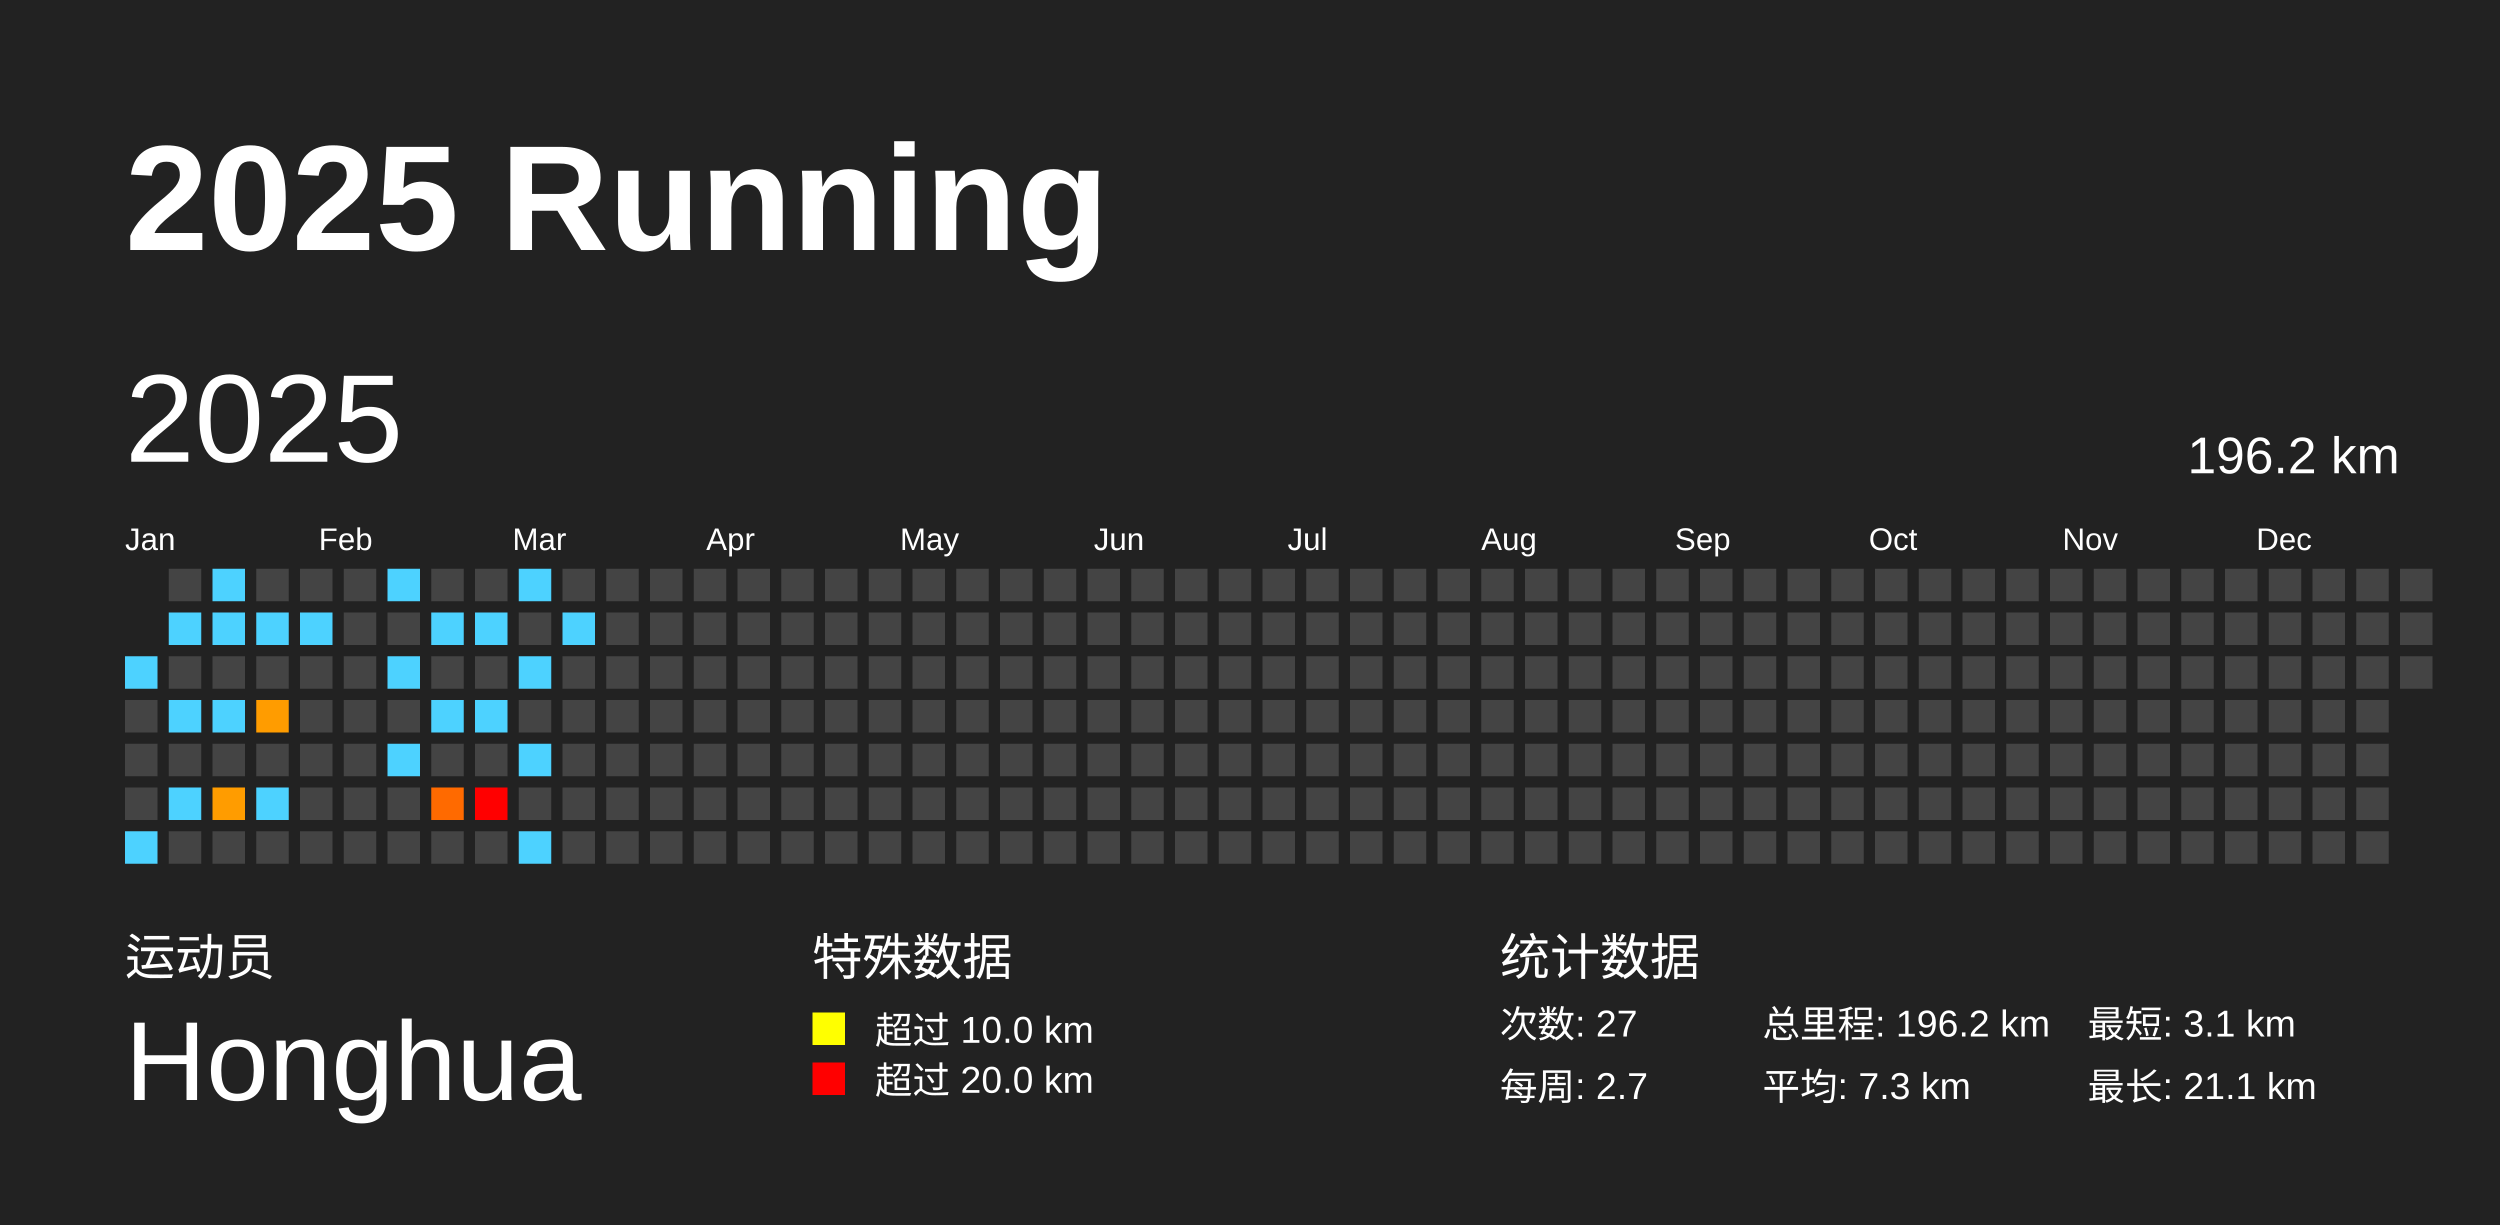
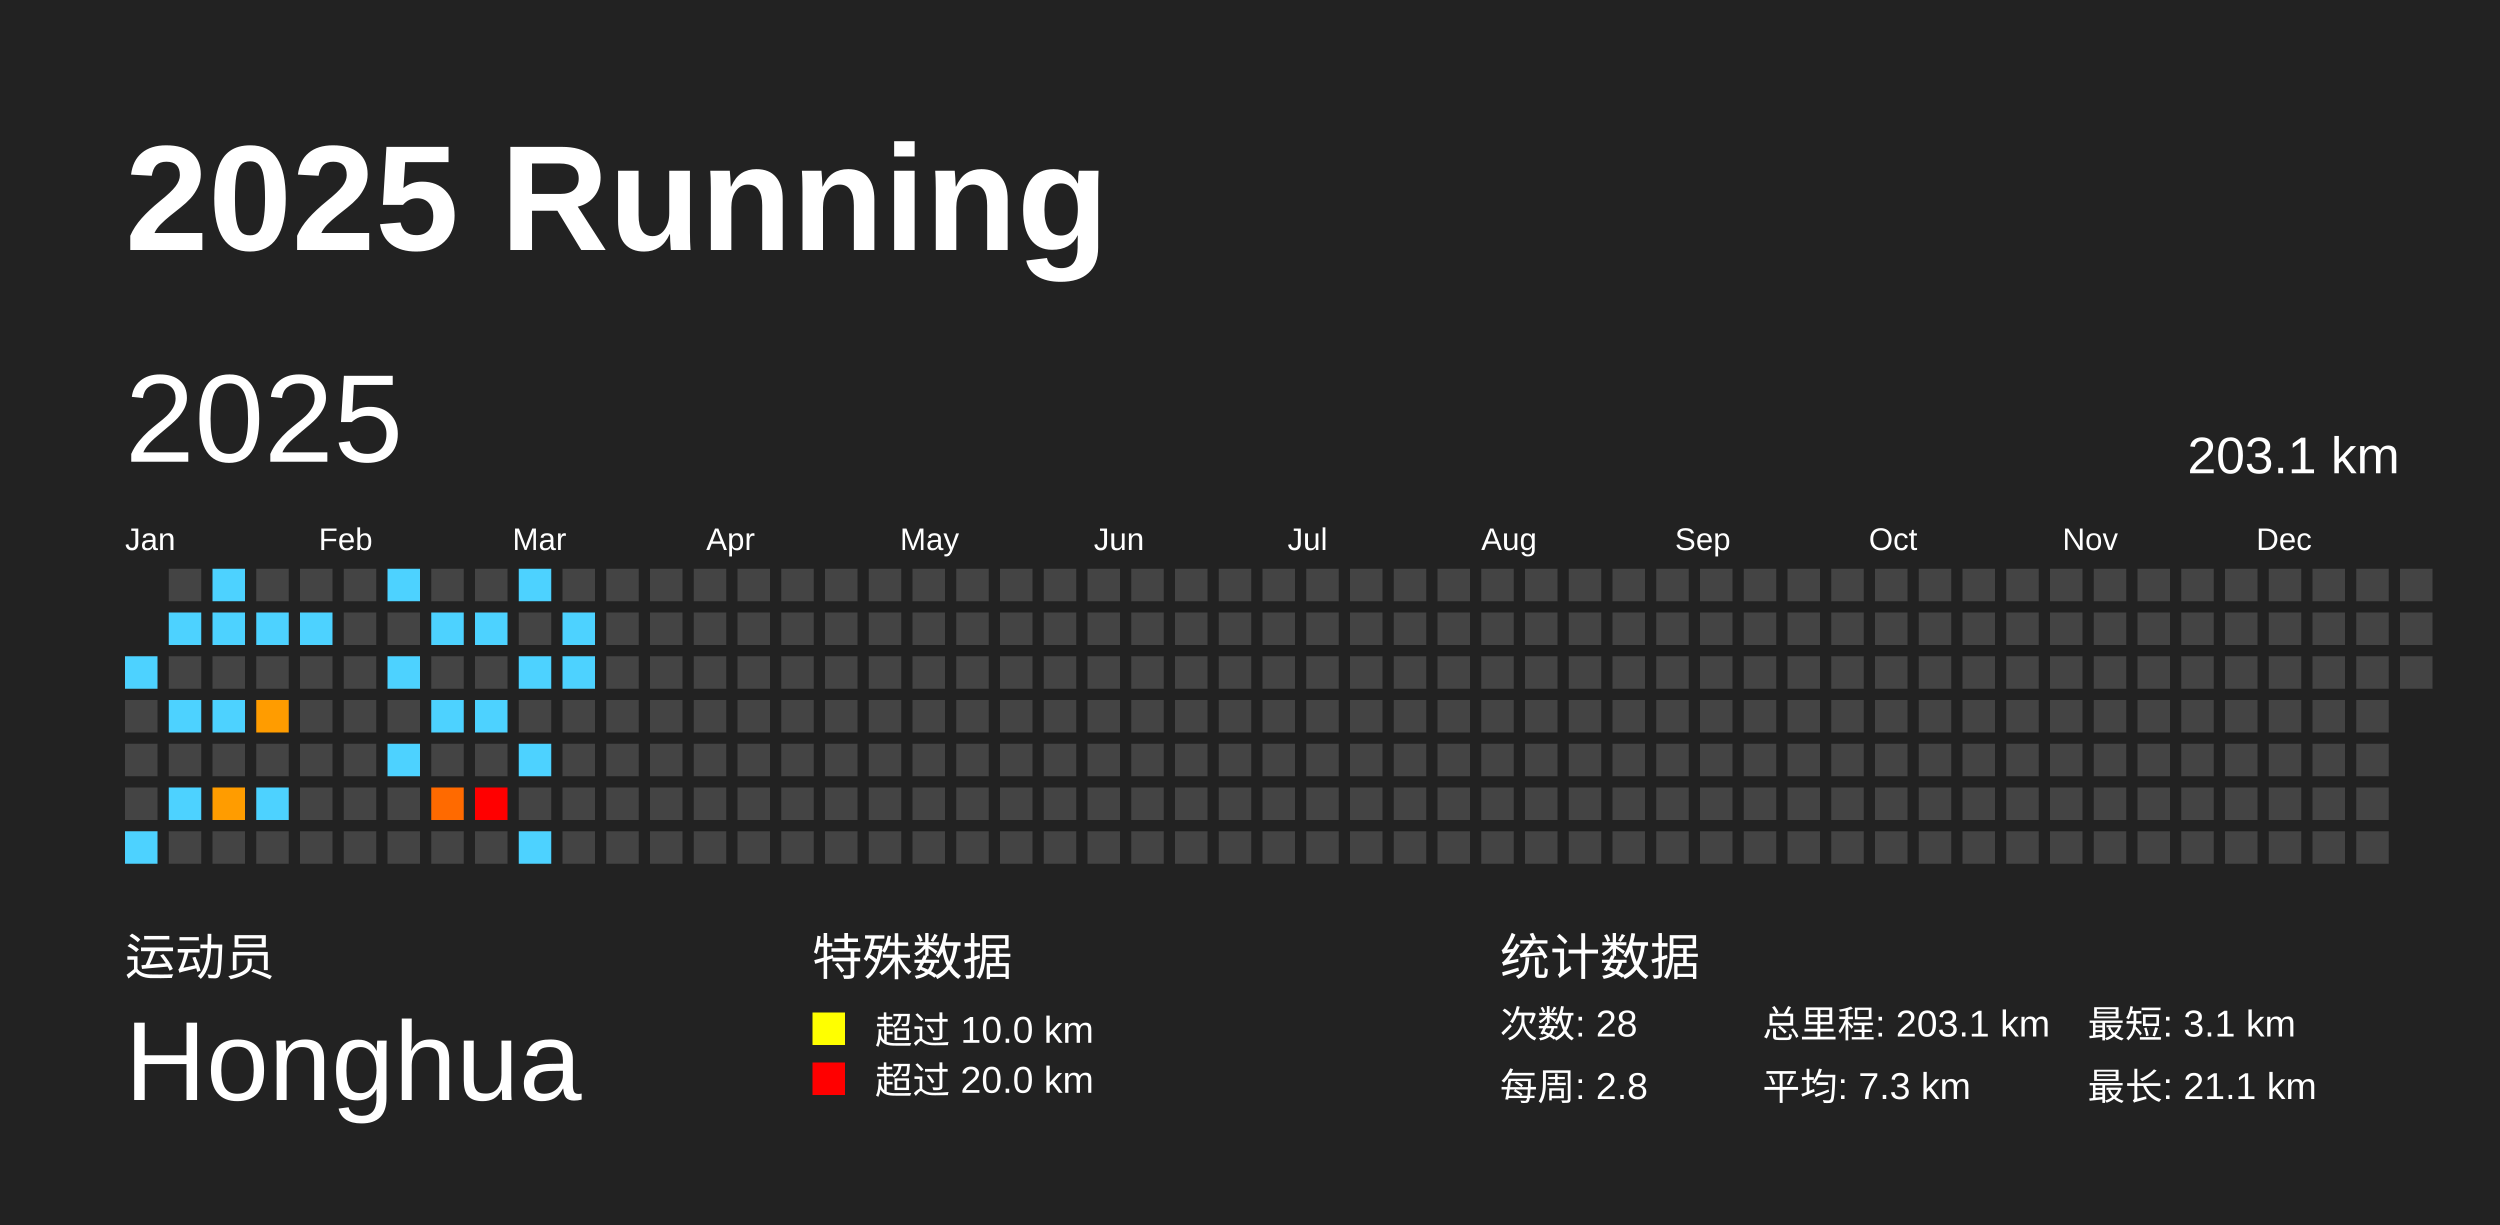
<svg xmlns="http://www.w3.org/2000/svg" baseProfile="full" height="98mm" version="1.1" viewBox="0,0,200,98" width="200mm">
  <defs />
  <rect fill="#222222" height="98" width="200" x="0" y="0" />
  <text fill="#FFFFFF" style="font-size:12px; font-family:Arial; font-weight:bold;" x="10" y="20">2025 Running</text>
  <text fill="#FFFFFF" style="font-size:4px; font-family:Arial" x="10" y="78">运动员</text>
  <text fill="#FFFFFF" style="font-size:9px; font-family:Arial" x="10" y="88">Honghua</text>
  <text fill="#FFFFFF" style="font-size:4px; font-family:Arial" x="65" y="78">特殊数据</text>
  <rect fill="yellow" height="2.6" width="2.6" x="65" y="81" />
  <text fill="#FFFFFF" style="font-size:3px; font-family:Arial" x="70" y="83.5">超过 10.0 km</text>
  <rect fill="red" height="2.6" width="2.6" x="65" y="85" />
  <text fill="#FFFFFF" style="font-size:3px; font-family:Arial" x="70" y="87.5">超过 20.0 km</text>
  <text fill="#FFFFFF" style="font-size:4px; font-family:Arial" x="120" y="78">统计数据</text>
-   <text fill="#FFFFFF" style="font-size:3px; font-family:Arial" x="120" y="83">次数: 27</text>
-   <text fill="#FFFFFF" style="font-size:3px; font-family:Arial" x="120" y="88">每周: 2.7</text>
-   <text fill="#FFFFFF" style="font-size:3px; font-family:Arial" x="141" y="83">总里程: 196.2 km</text>
+   <text fill="#FFFFFF" style="font-size:3px; font-family:Arial" x="120" y="83">次数: 28</text>
+   <text fill="#FFFFFF" style="font-size:3px; font-family:Arial" x="120" y="88">每周: 2.8</text>
+   <text fill="#FFFFFF" style="font-size:3px; font-family:Arial" x="141" y="83">总里程: 203.1 km</text>
  <text fill="#FFFFFF" style="font-size:3px; font-family:Arial" x="141" y="88">平均: 7.3 km</text>
  <text fill="#FFFFFF" style="font-size:3px; font-family:Arial" x="167" y="83">最短: 3.1 km</text>
  <text fill="#FFFFFF" style="font-size:3px; font-family:Arial" x="167" y="88">最长: 21.1 km</text>
  <text dominant-baseline="hanging" fill="#FFFFFF" style="font-size:10.0px; font-family:Arial;" x="10" y="30">2025</text>
-   <text dominant-baseline="hanging" fill="#FFFFFF" style="font-size:4.125px; font-family:Arial;" x="175" y="35">196.2 km</text>
+   <text dominant-baseline="hanging" fill="#FFFFFF" style="font-size:4.125px; font-family:Arial;" x="175" y="35">203.1 km</text>
  <text fill="#FFFFFF" style="font-size:2.5px; font-family:Arial" x="10.0" y="44">Jan</text>
  <text fill="#FFFFFF" style="font-size:2.5px; font-family:Arial" x="25.5" y="44">Feb</text>
  <text fill="#FFFFFF" style="font-size:2.5px; font-family:Arial" x="41.0" y="44">Mar</text>
  <text fill="#FFFFFF" style="font-size:2.5px; font-family:Arial" x="56.5" y="44">Apr</text>
  <text fill="#FFFFFF" style="font-size:2.5px; font-family:Arial" x="72.0" y="44">May</text>
  <text fill="#FFFFFF" style="font-size:2.5px; font-family:Arial" x="87.5" y="44">Jun</text>
  <text fill="#FFFFFF" style="font-size:2.5px; font-family:Arial" x="103.0" y="44">Jul</text>
  <text fill="#FFFFFF" style="font-size:2.5px; font-family:Arial" x="118.5" y="44">Aug</text>
  <text fill="#FFFFFF" style="font-size:2.5px; font-family:Arial" x="134.0" y="44">Sep</text>
  <text fill="#FFFFFF" style="font-size:2.5px; font-family:Arial" x="149.5" y="44">Oct</text>
  <text fill="#FFFFFF" style="font-size:2.5px; font-family:Arial" x="165.0" y="44">Nov</text>
  <text fill="#FFFFFF" style="font-size:2.5px; font-family:Arial" x="180.5" y="44">Dec</text>
  <rect fill="#4dd2ff" height="2.6" width="2.6" x="10.0" y="52.5" />
  <rect fill="#444444" height="2.6" width="2.6" x="10.0" y="56.0" />
  <rect fill="#444444" height="2.6" width="2.6" x="10.0" y="59.5" />
  <rect fill="#444444" height="2.6" width="2.6" x="10.0" y="63.0" />
  <rect fill="#4dd2ff" height="2.6" width="2.6" x="10.0" y="66.5" />
  <rect fill="#444444" height="2.6" width="2.6" x="13.5" y="45.5" />
  <rect fill="#4dd2ff" height="2.6" width="2.6" x="13.5" y="49.0" />
  <rect fill="#444444" height="2.6" width="2.6" x="13.5" y="52.5" />
  <rect fill="#4dd2ff" height="2.6" width="2.6" x="13.5" y="56.0" />
  <rect fill="#444444" height="2.6" width="2.6" x="13.5" y="59.5" />
  <rect fill="#4dd2ff" height="2.6" width="2.6" x="13.5" y="63.0" />
  <rect fill="#444444" height="2.6" width="2.6" x="13.5" y="66.5" />
  <rect fill="#4dd2ff" height="2.6" width="2.6" x="17.0" y="45.5" />
  <rect fill="#4dd2ff" height="2.6" width="2.6" x="17.0" y="49.0" />
  <rect fill="#444444" height="2.6" width="2.6" x="17.0" y="52.5" />
  <rect fill="#4dd2ff" height="2.6" width="2.6" x="17.0" y="56.0" />
  <rect fill="#444444" height="2.6" width="2.6" x="17.0" y="59.5" />
  <rect fill="#ff9c00" height="2.6" width="2.6" x="17.0" y="63.0" />
  <rect fill="#444444" height="2.6" width="2.6" x="17.0" y="66.5" />
  <rect fill="#444444" height="2.6" width="2.6" x="20.5" y="45.5" />
  <rect fill="#4dd2ff" height="2.6" width="2.6" x="20.5" y="49.0" />
  <rect fill="#444444" height="2.6" width="2.6" x="20.5" y="52.5" />
  <rect fill="#ff9c00" height="2.6" width="2.6" x="20.5" y="56.0" />
  <rect fill="#444444" height="2.6" width="2.6" x="20.5" y="59.5" />
  <rect fill="#4dd2ff" height="2.6" width="2.6" x="20.5" y="63.0" />
  <rect fill="#444444" height="2.6" width="2.6" x="20.5" y="66.5" />
  <rect fill="#444444" height="2.6" width="2.6" x="24.0" y="45.5" />
  <rect fill="#4dd2ff" height="2.6" width="2.6" x="24.0" y="49.0" />
  <rect fill="#444444" height="2.6" width="2.6" x="24.0" y="52.5" />
  <rect fill="#444444" height="2.6" width="2.6" x="24.0" y="56.0" />
  <rect fill="#444444" height="2.6" width="2.6" x="24.0" y="59.5" />
  <rect fill="#444444" height="2.6" width="2.6" x="24.0" y="63.0" />
  <rect fill="#444444" height="2.6" width="2.6" x="24.0" y="66.5" />
  <rect fill="#444444" height="2.6" width="2.6" x="27.5" y="45.5" />
  <rect fill="#444444" height="2.6" width="2.6" x="27.5" y="49.0" />
  <rect fill="#444444" height="2.6" width="2.6" x="27.5" y="52.5" />
  <rect fill="#444444" height="2.6" width="2.6" x="27.5" y="56.0" />
  <rect fill="#444444" height="2.6" width="2.6" x="27.5" y="59.5" />
  <rect fill="#444444" height="2.6" width="2.6" x="27.5" y="63.0" />
  <rect fill="#444444" height="2.6" width="2.6" x="27.5" y="66.5" />
  <rect fill="#4dd2ff" height="2.6" width="2.6" x="31.0" y="45.5" />
  <rect fill="#444444" height="2.6" width="2.6" x="31.0" y="49.0" />
  <rect fill="#4dd2ff" height="2.6" width="2.6" x="31.0" y="52.5" />
  <rect fill="#444444" height="2.6" width="2.6" x="31.0" y="56.0" />
  <rect fill="#4dd2ff" height="2.6" width="2.6" x="31.0" y="59.5" />
  <rect fill="#444444" height="2.6" width="2.6" x="31.0" y="63.0" />
  <rect fill="#444444" height="2.6" width="2.6" x="31.0" y="66.5" />
  <rect fill="#444444" height="2.6" width="2.6" x="34.5" y="45.5" />
  <rect fill="#4dd2ff" height="2.6" width="2.6" x="34.5" y="49.0" />
  <rect fill="#444444" height="2.6" width="2.6" x="34.5" y="52.5" />
  <rect fill="#4dd2ff" height="2.6" width="2.6" x="34.5" y="56.0" />
  <rect fill="#444444" height="2.6" width="2.6" x="34.5" y="59.5" />
  <rect fill="#ff6a00" height="2.6" width="2.6" x="34.5" y="63.0" />
  <rect fill="#444444" height="2.6" width="2.6" x="34.5" y="66.5" />
  <rect fill="#444444" height="2.6" width="2.6" x="38.0" y="45.5" />
  <rect fill="#4dd2ff" height="2.6" width="2.6" x="38.0" y="49.0" />
  <rect fill="#444444" height="2.6" width="2.6" x="38.0" y="52.5" />
  <rect fill="#4dd2ff" height="2.6" width="2.6" x="38.0" y="56.0" />
  <rect fill="#444444" height="2.6" width="2.6" x="38.0" y="59.5" />
  <rect fill="red" height="2.6" width="2.6" x="38.0" y="63.0" />
  <rect fill="#444444" height="2.6" width="2.6" x="38.0" y="66.5" />
  <rect fill="#4dd2ff" height="2.6" width="2.6" x="41.5" y="45.5" />
  <rect fill="#444444" height="2.6" width="2.6" x="41.5" y="49.0" />
  <rect fill="#4dd2ff" height="2.6" width="2.6" x="41.5" y="52.5" />
  <rect fill="#444444" height="2.6" width="2.6" x="41.5" y="56.0" />
  <rect fill="#4dd2ff" height="2.6" width="2.6" x="41.5" y="59.5" />
  <rect fill="#444444" height="2.6" width="2.6" x="41.5" y="63.0" />
  <rect fill="#4dd2ff" height="2.6" width="2.6" x="41.5" y="66.5" />
  <rect fill="#444444" height="2.6" width="2.6" x="45.0" y="45.5" />
  <rect fill="#4dd2ff" height="2.6" width="2.6" x="45.0" y="49.0" />
-   <rect fill="#444444" height="2.6" width="2.6" x="45.0" y="52.5" />
+   <rect fill="#4dd2ff" height="2.6" width="2.6" x="45.0" y="52.5" />
  <rect fill="#444444" height="2.6" width="2.6" x="45.0" y="56.0" />
  <rect fill="#444444" height="2.6" width="2.6" x="45.0" y="59.5" />
  <rect fill="#444444" height="2.6" width="2.6" x="45.0" y="63.0" />
  <rect fill="#444444" height="2.6" width="2.6" x="45.0" y="66.5" />
  <rect fill="#444444" height="2.6" width="2.6" x="48.5" y="45.5" />
  <rect fill="#444444" height="2.6" width="2.6" x="48.5" y="49.0" />
  <rect fill="#444444" height="2.6" width="2.6" x="48.5" y="52.5" />
  <rect fill="#444444" height="2.6" width="2.6" x="48.5" y="56.0" />
  <rect fill="#444444" height="2.6" width="2.6" x="48.5" y="59.5" />
  <rect fill="#444444" height="2.6" width="2.6" x="48.5" y="63.0" />
  <rect fill="#444444" height="2.6" width="2.6" x="48.5" y="66.5" />
  <rect fill="#444444" height="2.6" width="2.6" x="52.0" y="45.5" />
  <rect fill="#444444" height="2.6" width="2.6" x="52.0" y="49.0" />
  <rect fill="#444444" height="2.6" width="2.6" x="52.0" y="52.5" />
  <rect fill="#444444" height="2.6" width="2.6" x="52.0" y="56.0" />
  <rect fill="#444444" height="2.6" width="2.6" x="52.0" y="59.5" />
  <rect fill="#444444" height="2.6" width="2.6" x="52.0" y="63.0" />
  <rect fill="#444444" height="2.6" width="2.6" x="52.0" y="66.5" />
  <rect fill="#444444" height="2.6" width="2.6" x="55.5" y="45.5" />
  <rect fill="#444444" height="2.6" width="2.6" x="55.5" y="49.0" />
  <rect fill="#444444" height="2.6" width="2.6" x="55.5" y="52.5" />
  <rect fill="#444444" height="2.6" width="2.6" x="55.5" y="56.0" />
  <rect fill="#444444" height="2.6" width="2.6" x="55.5" y="59.5" />
  <rect fill="#444444" height="2.6" width="2.6" x="55.5" y="63.0" />
  <rect fill="#444444" height="2.6" width="2.6" x="55.5" y="66.5" />
  <rect fill="#444444" height="2.6" width="2.6" x="59.0" y="45.5" />
  <rect fill="#444444" height="2.6" width="2.6" x="59.0" y="49.0" />
  <rect fill="#444444" height="2.6" width="2.6" x="59.0" y="52.5" />
  <rect fill="#444444" height="2.6" width="2.6" x="59.0" y="56.0" />
  <rect fill="#444444" height="2.6" width="2.6" x="59.0" y="59.5" />
  <rect fill="#444444" height="2.6" width="2.6" x="59.0" y="63.0" />
  <rect fill="#444444" height="2.6" width="2.6" x="59.0" y="66.5" />
  <rect fill="#444444" height="2.6" width="2.6" x="62.5" y="45.5" />
  <rect fill="#444444" height="2.6" width="2.6" x="62.5" y="49.0" />
  <rect fill="#444444" height="2.6" width="2.6" x="62.5" y="52.5" />
  <rect fill="#444444" height="2.6" width="2.6" x="62.5" y="56.0" />
  <rect fill="#444444" height="2.6" width="2.6" x="62.5" y="59.5" />
  <rect fill="#444444" height="2.6" width="2.6" x="62.5" y="63.0" />
  <rect fill="#444444" height="2.6" width="2.6" x="62.5" y="66.5" />
  <rect fill="#444444" height="2.6" width="2.6" x="66.0" y="45.5" />
  <rect fill="#444444" height="2.6" width="2.6" x="66.0" y="49.0" />
  <rect fill="#444444" height="2.6" width="2.6" x="66.0" y="52.5" />
  <rect fill="#444444" height="2.6" width="2.6" x="66.0" y="56.0" />
  <rect fill="#444444" height="2.6" width="2.6" x="66.0" y="59.5" />
  <rect fill="#444444" height="2.6" width="2.6" x="66.0" y="63.0" />
  <rect fill="#444444" height="2.6" width="2.6" x="66.0" y="66.5" />
  <rect fill="#444444" height="2.6" width="2.6" x="69.5" y="45.5" />
  <rect fill="#444444" height="2.6" width="2.6" x="69.5" y="49.0" />
  <rect fill="#444444" height="2.6" width="2.6" x="69.5" y="52.5" />
  <rect fill="#444444" height="2.6" width="2.6" x="69.5" y="56.0" />
  <rect fill="#444444" height="2.6" width="2.6" x="69.5" y="59.5" />
  <rect fill="#444444" height="2.6" width="2.6" x="69.5" y="63.0" />
  <rect fill="#444444" height="2.6" width="2.6" x="69.5" y="66.5" />
  <rect fill="#444444" height="2.6" width="2.6" x="73.0" y="45.5" />
  <rect fill="#444444" height="2.6" width="2.6" x="73.0" y="49.0" />
  <rect fill="#444444" height="2.6" width="2.6" x="73.0" y="52.5" />
  <rect fill="#444444" height="2.6" width="2.6" x="73.0" y="56.0" />
  <rect fill="#444444" height="2.6" width="2.6" x="73.0" y="59.5" />
  <rect fill="#444444" height="2.6" width="2.6" x="73.0" y="63.0" />
  <rect fill="#444444" height="2.6" width="2.6" x="73.0" y="66.5" />
  <rect fill="#444444" height="2.6" width="2.6" x="76.5" y="45.5" />
  <rect fill="#444444" height="2.6" width="2.6" x="76.5" y="49.0" />
  <rect fill="#444444" height="2.6" width="2.6" x="76.5" y="52.5" />
  <rect fill="#444444" height="2.6" width="2.6" x="76.5" y="56.0" />
  <rect fill="#444444" height="2.6" width="2.6" x="76.5" y="59.5" />
  <rect fill="#444444" height="2.6" width="2.6" x="76.5" y="63.0" />
  <rect fill="#444444" height="2.6" width="2.6" x="76.5" y="66.5" />
  <rect fill="#444444" height="2.6" width="2.6" x="80.0" y="45.5" />
  <rect fill="#444444" height="2.6" width="2.6" x="80.0" y="49.0" />
  <rect fill="#444444" height="2.6" width="2.6" x="80.0" y="52.5" />
  <rect fill="#444444" height="2.6" width="2.6" x="80.0" y="56.0" />
  <rect fill="#444444" height="2.6" width="2.6" x="80.0" y="59.5" />
  <rect fill="#444444" height="2.6" width="2.6" x="80.0" y="63.0" />
  <rect fill="#444444" height="2.6" width="2.6" x="80.0" y="66.5" />
  <rect fill="#444444" height="2.6" width="2.6" x="83.5" y="45.5" />
  <rect fill="#444444" height="2.6" width="2.6" x="83.5" y="49.0" />
  <rect fill="#444444" height="2.6" width="2.6" x="83.5" y="52.5" />
  <rect fill="#444444" height="2.6" width="2.6" x="83.5" y="56.0" />
  <rect fill="#444444" height="2.6" width="2.6" x="83.5" y="59.5" />
  <rect fill="#444444" height="2.6" width="2.6" x="83.5" y="63.0" />
  <rect fill="#444444" height="2.6" width="2.6" x="83.5" y="66.5" />
  <rect fill="#444444" height="2.6" width="2.6" x="87.0" y="45.5" />
  <rect fill="#444444" height="2.6" width="2.6" x="87.0" y="49.0" />
  <rect fill="#444444" height="2.6" width="2.6" x="87.0" y="52.5" />
  <rect fill="#444444" height="2.6" width="2.6" x="87.0" y="56.0" />
  <rect fill="#444444" height="2.6" width="2.6" x="87.0" y="59.5" />
  <rect fill="#444444" height="2.6" width="2.6" x="87.0" y="63.0" />
  <rect fill="#444444" height="2.6" width="2.6" x="87.0" y="66.5" />
  <rect fill="#444444" height="2.6" width="2.6" x="90.5" y="45.5" />
  <rect fill="#444444" height="2.6" width="2.6" x="90.5" y="49.0" />
  <rect fill="#444444" height="2.6" width="2.6" x="90.5" y="52.5" />
  <rect fill="#444444" height="2.6" width="2.6" x="90.5" y="56.0" />
  <rect fill="#444444" height="2.6" width="2.6" x="90.5" y="59.5" />
  <rect fill="#444444" height="2.6" width="2.6" x="90.5" y="63.0" />
  <rect fill="#444444" height="2.6" width="2.6" x="90.5" y="66.5" />
  <rect fill="#444444" height="2.6" width="2.6" x="94.0" y="45.5" />
  <rect fill="#444444" height="2.6" width="2.6" x="94.0" y="49.0" />
  <rect fill="#444444" height="2.6" width="2.6" x="94.0" y="52.5" />
  <rect fill="#444444" height="2.6" width="2.6" x="94.0" y="56.0" />
  <rect fill="#444444" height="2.6" width="2.6" x="94.0" y="59.5" />
  <rect fill="#444444" height="2.6" width="2.6" x="94.0" y="63.0" />
  <rect fill="#444444" height="2.6" width="2.6" x="94.0" y="66.5" />
  <rect fill="#444444" height="2.6" width="2.6" x="97.5" y="45.5" />
  <rect fill="#444444" height="2.6" width="2.6" x="97.5" y="49.0" />
  <rect fill="#444444" height="2.6" width="2.6" x="97.5" y="52.5" />
  <rect fill="#444444" height="2.6" width="2.6" x="97.5" y="56.0" />
  <rect fill="#444444" height="2.6" width="2.6" x="97.5" y="59.5" />
  <rect fill="#444444" height="2.6" width="2.6" x="97.5" y="63.0" />
  <rect fill="#444444" height="2.6" width="2.6" x="97.5" y="66.5" />
  <rect fill="#444444" height="2.6" width="2.6" x="101.0" y="45.5" />
  <rect fill="#444444" height="2.6" width="2.6" x="101.0" y="49.0" />
  <rect fill="#444444" height="2.6" width="2.6" x="101.0" y="52.5" />
  <rect fill="#444444" height="2.6" width="2.6" x="101.0" y="56.0" />
  <rect fill="#444444" height="2.6" width="2.6" x="101.0" y="59.5" />
  <rect fill="#444444" height="2.6" width="2.6" x="101.0" y="63.0" />
  <rect fill="#444444" height="2.6" width="2.6" x="101.0" y="66.5" />
  <rect fill="#444444" height="2.6" width="2.6" x="104.5" y="45.5" />
  <rect fill="#444444" height="2.6" width="2.6" x="104.5" y="49.0" />
  <rect fill="#444444" height="2.6" width="2.6" x="104.5" y="52.5" />
  <rect fill="#444444" height="2.6" width="2.6" x="104.5" y="56.0" />
  <rect fill="#444444" height="2.6" width="2.6" x="104.5" y="59.5" />
  <rect fill="#444444" height="2.6" width="2.6" x="104.5" y="63.0" />
  <rect fill="#444444" height="2.6" width="2.6" x="104.5" y="66.5" />
  <rect fill="#444444" height="2.6" width="2.6" x="108.0" y="45.5" />
  <rect fill="#444444" height="2.6" width="2.6" x="108.0" y="49.0" />
  <rect fill="#444444" height="2.6" width="2.6" x="108.0" y="52.5" />
  <rect fill="#444444" height="2.6" width="2.6" x="108.0" y="56.0" />
  <rect fill="#444444" height="2.6" width="2.6" x="108.0" y="59.5" />
  <rect fill="#444444" height="2.6" width="2.6" x="108.0" y="63.0" />
  <rect fill="#444444" height="2.6" width="2.6" x="108.0" y="66.5" />
  <rect fill="#444444" height="2.6" width="2.6" x="111.5" y="45.5" />
  <rect fill="#444444" height="2.6" width="2.6" x="111.5" y="49.0" />
  <rect fill="#444444" height="2.6" width="2.6" x="111.5" y="52.5" />
  <rect fill="#444444" height="2.6" width="2.6" x="111.5" y="56.0" />
  <rect fill="#444444" height="2.6" width="2.6" x="111.5" y="59.5" />
  <rect fill="#444444" height="2.6" width="2.6" x="111.5" y="63.0" />
  <rect fill="#444444" height="2.6" width="2.6" x="111.5" y="66.5" />
  <rect fill="#444444" height="2.6" width="2.6" x="115.0" y="45.5" />
  <rect fill="#444444" height="2.6" width="2.6" x="115.0" y="49.0" />
  <rect fill="#444444" height="2.6" width="2.6" x="115.0" y="52.5" />
  <rect fill="#444444" height="2.6" width="2.6" x="115.0" y="56.0" />
  <rect fill="#444444" height="2.6" width="2.6" x="115.0" y="59.5" />
  <rect fill="#444444" height="2.6" width="2.6" x="115.0" y="63.0" />
  <rect fill="#444444" height="2.6" width="2.6" x="115.0" y="66.5" />
  <rect fill="#444444" height="2.6" width="2.6" x="118.5" y="45.5" />
  <rect fill="#444444" height="2.6" width="2.6" x="118.5" y="49.0" />
  <rect fill="#444444" height="2.6" width="2.6" x="118.5" y="52.5" />
  <rect fill="#444444" height="2.6" width="2.6" x="118.5" y="56.0" />
  <rect fill="#444444" height="2.6" width="2.6" x="118.5" y="59.5" />
  <rect fill="#444444" height="2.6" width="2.6" x="118.5" y="63.0" />
  <rect fill="#444444" height="2.6" width="2.6" x="118.5" y="66.5" />
  <rect fill="#444444" height="2.6" width="2.6" x="122.0" y="45.5" />
  <rect fill="#444444" height="2.6" width="2.6" x="122.0" y="49.0" />
  <rect fill="#444444" height="2.6" width="2.6" x="122.0" y="52.5" />
  <rect fill="#444444" height="2.6" width="2.6" x="122.0" y="56.0" />
  <rect fill="#444444" height="2.6" width="2.6" x="122.0" y="59.5" />
  <rect fill="#444444" height="2.6" width="2.6" x="122.0" y="63.0" />
  <rect fill="#444444" height="2.6" width="2.6" x="122.0" y="66.5" />
  <rect fill="#444444" height="2.6" width="2.6" x="125.5" y="45.5" />
  <rect fill="#444444" height="2.6" width="2.6" x="125.5" y="49.0" />
  <rect fill="#444444" height="2.6" width="2.6" x="125.5" y="52.5" />
  <rect fill="#444444" height="2.6" width="2.6" x="125.5" y="56.0" />
  <rect fill="#444444" height="2.6" width="2.6" x="125.5" y="59.5" />
  <rect fill="#444444" height="2.6" width="2.6" x="125.5" y="63.0" />
  <rect fill="#444444" height="2.6" width="2.6" x="125.5" y="66.5" />
  <rect fill="#444444" height="2.6" width="2.6" x="129.0" y="45.5" />
  <rect fill="#444444" height="2.6" width="2.6" x="129.0" y="49.0" />
  <rect fill="#444444" height="2.6" width="2.6" x="129.0" y="52.5" />
  <rect fill="#444444" height="2.6" width="2.6" x="129.0" y="56.0" />
  <rect fill="#444444" height="2.6" width="2.6" x="129.0" y="59.5" />
  <rect fill="#444444" height="2.6" width="2.6" x="129.0" y="63.0" />
  <rect fill="#444444" height="2.6" width="2.6" x="129.0" y="66.5" />
  <rect fill="#444444" height="2.6" width="2.6" x="132.5" y="45.5" />
  <rect fill="#444444" height="2.6" width="2.6" x="132.5" y="49.0" />
  <rect fill="#444444" height="2.6" width="2.6" x="132.5" y="52.5" />
  <rect fill="#444444" height="2.6" width="2.6" x="132.5" y="56.0" />
  <rect fill="#444444" height="2.6" width="2.6" x="132.5" y="59.5" />
  <rect fill="#444444" height="2.6" width="2.6" x="132.5" y="63.0" />
  <rect fill="#444444" height="2.6" width="2.6" x="132.5" y="66.5" />
  <rect fill="#444444" height="2.6" width="2.6" x="136.0" y="45.5" />
  <rect fill="#444444" height="2.6" width="2.6" x="136.0" y="49.0" />
  <rect fill="#444444" height="2.6" width="2.6" x="136.0" y="52.5" />
  <rect fill="#444444" height="2.6" width="2.6" x="136.0" y="56.0" />
  <rect fill="#444444" height="2.6" width="2.6" x="136.0" y="59.5" />
  <rect fill="#444444" height="2.6" width="2.6" x="136.0" y="63.0" />
  <rect fill="#444444" height="2.6" width="2.6" x="136.0" y="66.5" />
  <rect fill="#444444" height="2.6" width="2.6" x="139.5" y="45.5" />
  <rect fill="#444444" height="2.6" width="2.6" x="139.5" y="49.0" />
  <rect fill="#444444" height="2.6" width="2.6" x="139.5" y="52.5" />
  <rect fill="#444444" height="2.6" width="2.6" x="139.5" y="56.0" />
  <rect fill="#444444" height="2.6" width="2.6" x="139.5" y="59.5" />
  <rect fill="#444444" height="2.6" width="2.6" x="139.5" y="63.0" />
  <rect fill="#444444" height="2.6" width="2.6" x="139.5" y="66.5" />
  <rect fill="#444444" height="2.6" width="2.6" x="143.0" y="45.5" />
  <rect fill="#444444" height="2.6" width="2.6" x="143.0" y="49.0" />
  <rect fill="#444444" height="2.6" width="2.6" x="143.0" y="52.5" />
  <rect fill="#444444" height="2.6" width="2.6" x="143.0" y="56.0" />
  <rect fill="#444444" height="2.6" width="2.6" x="143.0" y="59.5" />
  <rect fill="#444444" height="2.6" width="2.6" x="143.0" y="63.0" />
  <rect fill="#444444" height="2.6" width="2.6" x="143.0" y="66.5" />
  <rect fill="#444444" height="2.6" width="2.6" x="146.5" y="45.5" />
  <rect fill="#444444" height="2.6" width="2.6" x="146.5" y="49.0" />
  <rect fill="#444444" height="2.6" width="2.6" x="146.5" y="52.5" />
  <rect fill="#444444" height="2.6" width="2.6" x="146.5" y="56.0" />
  <rect fill="#444444" height="2.6" width="2.6" x="146.5" y="59.5" />
  <rect fill="#444444" height="2.6" width="2.6" x="146.5" y="63.0" />
  <rect fill="#444444" height="2.6" width="2.6" x="146.5" y="66.5" />
  <rect fill="#444444" height="2.6" width="2.6" x="150.0" y="45.5" />
  <rect fill="#444444" height="2.6" width="2.6" x="150.0" y="49.0" />
  <rect fill="#444444" height="2.6" width="2.6" x="150.0" y="52.5" />
  <rect fill="#444444" height="2.6" width="2.6" x="150.0" y="56.0" />
  <rect fill="#444444" height="2.6" width="2.6" x="150.0" y="59.5" />
  <rect fill="#444444" height="2.6" width="2.6" x="150.0" y="63.0" />
  <rect fill="#444444" height="2.6" width="2.6" x="150.0" y="66.5" />
  <rect fill="#444444" height="2.6" width="2.6" x="153.5" y="45.5" />
  <rect fill="#444444" height="2.6" width="2.6" x="153.5" y="49.0" />
  <rect fill="#444444" height="2.6" width="2.6" x="153.5" y="52.5" />
  <rect fill="#444444" height="2.6" width="2.6" x="153.5" y="56.0" />
  <rect fill="#444444" height="2.6" width="2.6" x="153.5" y="59.5" />
  <rect fill="#444444" height="2.6" width="2.6" x="153.5" y="63.0" />
  <rect fill="#444444" height="2.6" width="2.6" x="153.5" y="66.5" />
  <rect fill="#444444" height="2.6" width="2.6" x="157.0" y="45.5" />
  <rect fill="#444444" height="2.6" width="2.6" x="157.0" y="49.0" />
  <rect fill="#444444" height="2.6" width="2.6" x="157.0" y="52.5" />
  <rect fill="#444444" height="2.6" width="2.6" x="157.0" y="56.0" />
  <rect fill="#444444" height="2.6" width="2.6" x="157.0" y="59.5" />
  <rect fill="#444444" height="2.6" width="2.6" x="157.0" y="63.0" />
  <rect fill="#444444" height="2.6" width="2.6" x="157.0" y="66.5" />
  <rect fill="#444444" height="2.6" width="2.6" x="160.5" y="45.5" />
  <rect fill="#444444" height="2.6" width="2.6" x="160.5" y="49.0" />
  <rect fill="#444444" height="2.6" width="2.6" x="160.5" y="52.5" />
  <rect fill="#444444" height="2.6" width="2.6" x="160.5" y="56.0" />
  <rect fill="#444444" height="2.6" width="2.6" x="160.5" y="59.5" />
  <rect fill="#444444" height="2.6" width="2.6" x="160.5" y="63.0" />
  <rect fill="#444444" height="2.6" width="2.6" x="160.5" y="66.5" />
  <rect fill="#444444" height="2.6" width="2.6" x="164.0" y="45.5" />
  <rect fill="#444444" height="2.6" width="2.6" x="164.0" y="49.0" />
  <rect fill="#444444" height="2.6" width="2.6" x="164.0" y="52.5" />
  <rect fill="#444444" height="2.6" width="2.6" x="164.0" y="56.0" />
  <rect fill="#444444" height="2.6" width="2.6" x="164.0" y="59.5" />
  <rect fill="#444444" height="2.6" width="2.6" x="164.0" y="63.0" />
  <rect fill="#444444" height="2.6" width="2.6" x="164.0" y="66.5" />
  <rect fill="#444444" height="2.6" width="2.6" x="167.5" y="45.5" />
  <rect fill="#444444" height="2.6" width="2.6" x="167.5" y="49.0" />
  <rect fill="#444444" height="2.6" width="2.6" x="167.5" y="52.5" />
  <rect fill="#444444" height="2.6" width="2.6" x="167.5" y="56.0" />
  <rect fill="#444444" height="2.6" width="2.6" x="167.5" y="59.5" />
  <rect fill="#444444" height="2.6" width="2.6" x="167.5" y="63.0" />
  <rect fill="#444444" height="2.6" width="2.6" x="167.5" y="66.5" />
  <rect fill="#444444" height="2.6" width="2.6" x="171.0" y="45.5" />
  <rect fill="#444444" height="2.6" width="2.6" x="171.0" y="49.0" />
  <rect fill="#444444" height="2.6" width="2.6" x="171.0" y="52.5" />
  <rect fill="#444444" height="2.6" width="2.6" x="171.0" y="56.0" />
  <rect fill="#444444" height="2.6" width="2.6" x="171.0" y="59.5" />
  <rect fill="#444444" height="2.6" width="2.6" x="171.0" y="63.0" />
  <rect fill="#444444" height="2.6" width="2.6" x="171.0" y="66.5" />
  <rect fill="#444444" height="2.6" width="2.6" x="174.5" y="45.5" />
  <rect fill="#444444" height="2.6" width="2.6" x="174.5" y="49.0" />
  <rect fill="#444444" height="2.6" width="2.6" x="174.5" y="52.5" />
  <rect fill="#444444" height="2.6" width="2.6" x="174.5" y="56.0" />
  <rect fill="#444444" height="2.6" width="2.6" x="174.5" y="59.5" />
  <rect fill="#444444" height="2.6" width="2.6" x="174.5" y="63.0" />
  <rect fill="#444444" height="2.6" width="2.6" x="174.5" y="66.5" />
  <rect fill="#444444" height="2.6" width="2.6" x="178.0" y="45.5" />
  <rect fill="#444444" height="2.6" width="2.6" x="178.0" y="49.0" />
  <rect fill="#444444" height="2.6" width="2.6" x="178.0" y="52.5" />
  <rect fill="#444444" height="2.6" width="2.6" x="178.0" y="56.0" />
  <rect fill="#444444" height="2.6" width="2.6" x="178.0" y="59.5" />
  <rect fill="#444444" height="2.6" width="2.6" x="178.0" y="63.0" />
  <rect fill="#444444" height="2.6" width="2.6" x="178.0" y="66.5" />
  <rect fill="#444444" height="2.6" width="2.6" x="181.5" y="45.5" />
  <rect fill="#444444" height="2.6" width="2.6" x="181.5" y="49.0" />
  <rect fill="#444444" height="2.6" width="2.6" x="181.5" y="52.5" />
  <rect fill="#444444" height="2.6" width="2.6" x="181.5" y="56.0" />
  <rect fill="#444444" height="2.6" width="2.6" x="181.5" y="59.5" />
  <rect fill="#444444" height="2.6" width="2.6" x="181.5" y="63.0" />
  <rect fill="#444444" height="2.6" width="2.6" x="181.5" y="66.5" />
  <rect fill="#444444" height="2.6" width="2.6" x="185.0" y="45.5" />
  <rect fill="#444444" height="2.6" width="2.6" x="185.0" y="49.0" />
  <rect fill="#444444" height="2.6" width="2.6" x="185.0" y="52.5" />
  <rect fill="#444444" height="2.6" width="2.6" x="185.0" y="56.0" />
  <rect fill="#444444" height="2.6" width="2.6" x="185.0" y="59.5" />
  <rect fill="#444444" height="2.6" width="2.6" x="185.0" y="63.0" />
  <rect fill="#444444" height="2.6" width="2.6" x="185.0" y="66.5" />
  <rect fill="#444444" height="2.6" width="2.6" x="188.5" y="45.5" />
  <rect fill="#444444" height="2.6" width="2.6" x="188.5" y="49.0" />
  <rect fill="#444444" height="2.6" width="2.6" x="188.5" y="52.5" />
  <rect fill="#444444" height="2.6" width="2.6" x="188.5" y="56.0" />
  <rect fill="#444444" height="2.6" width="2.6" x="188.5" y="59.5" />
  <rect fill="#444444" height="2.6" width="2.6" x="188.5" y="63.0" />
  <rect fill="#444444" height="2.6" width="2.6" x="188.5" y="66.5" />
  <rect fill="#444444" height="2.6" width="2.6" x="192.0" y="45.5" />
  <rect fill="#444444" height="2.6" width="2.6" x="192.0" y="49.0" />
  <rect fill="#444444" height="2.6" width="2.6" x="192.0" y="52.5" />
</svg>
